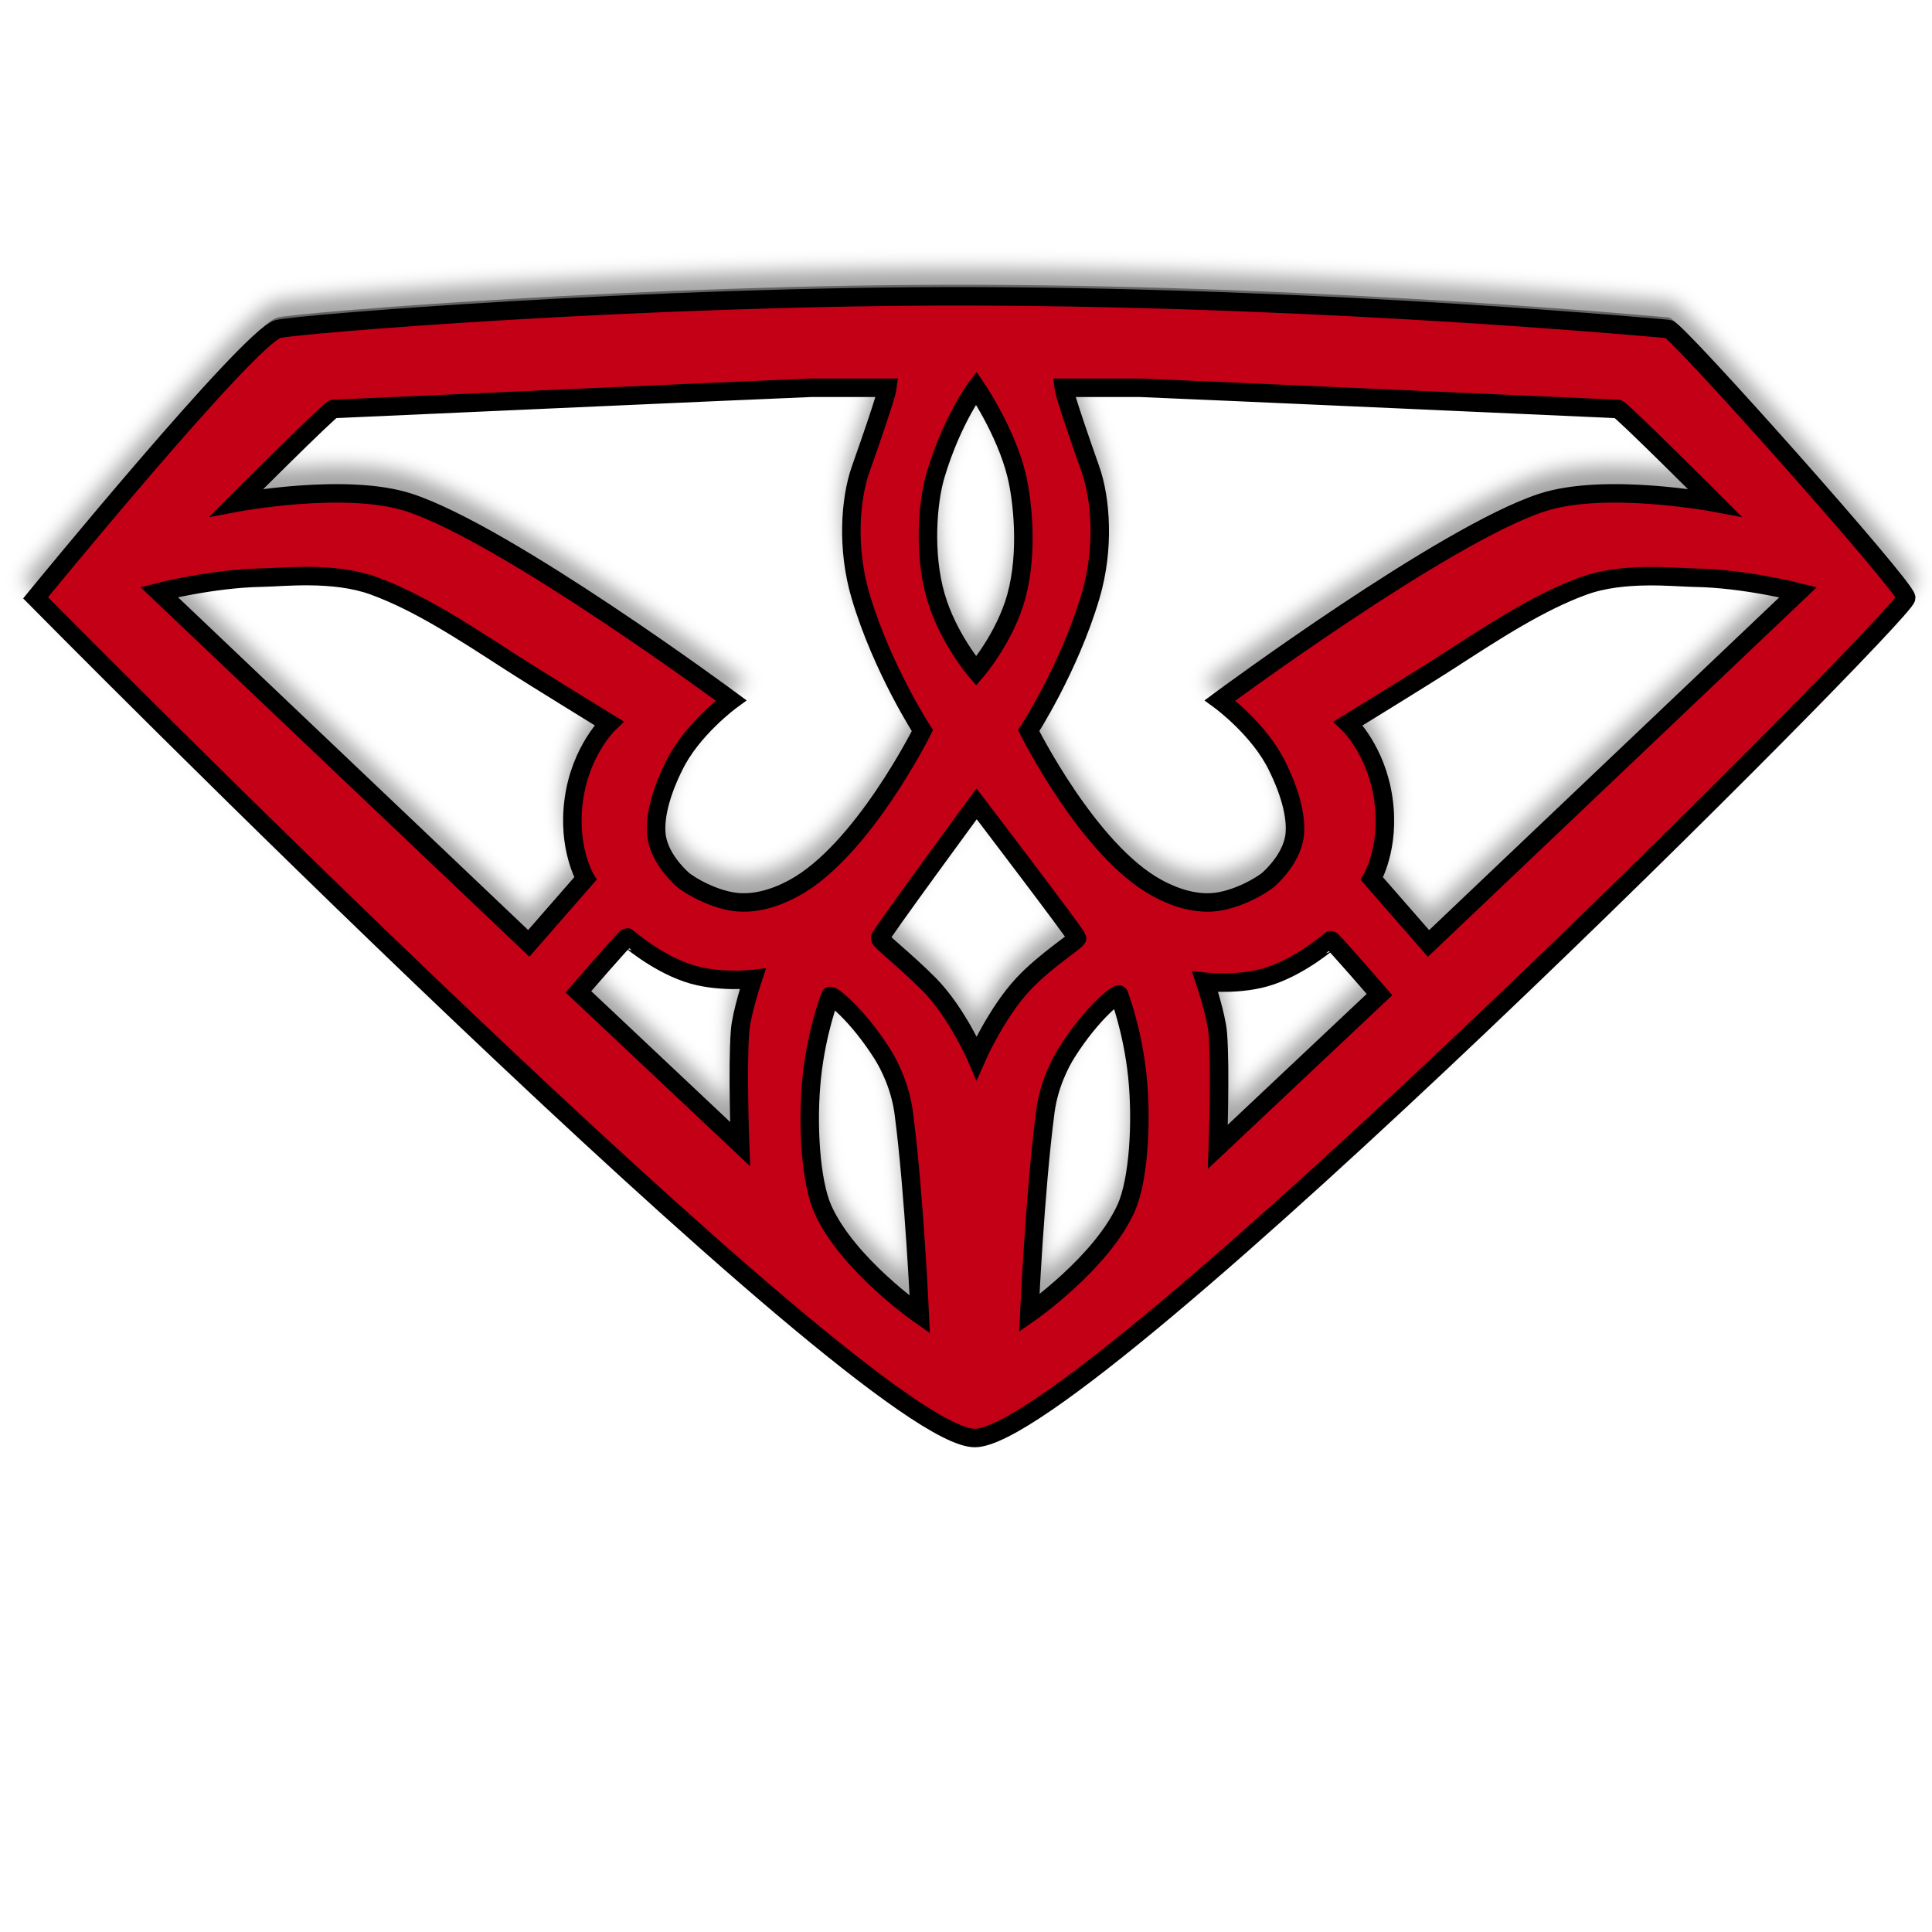
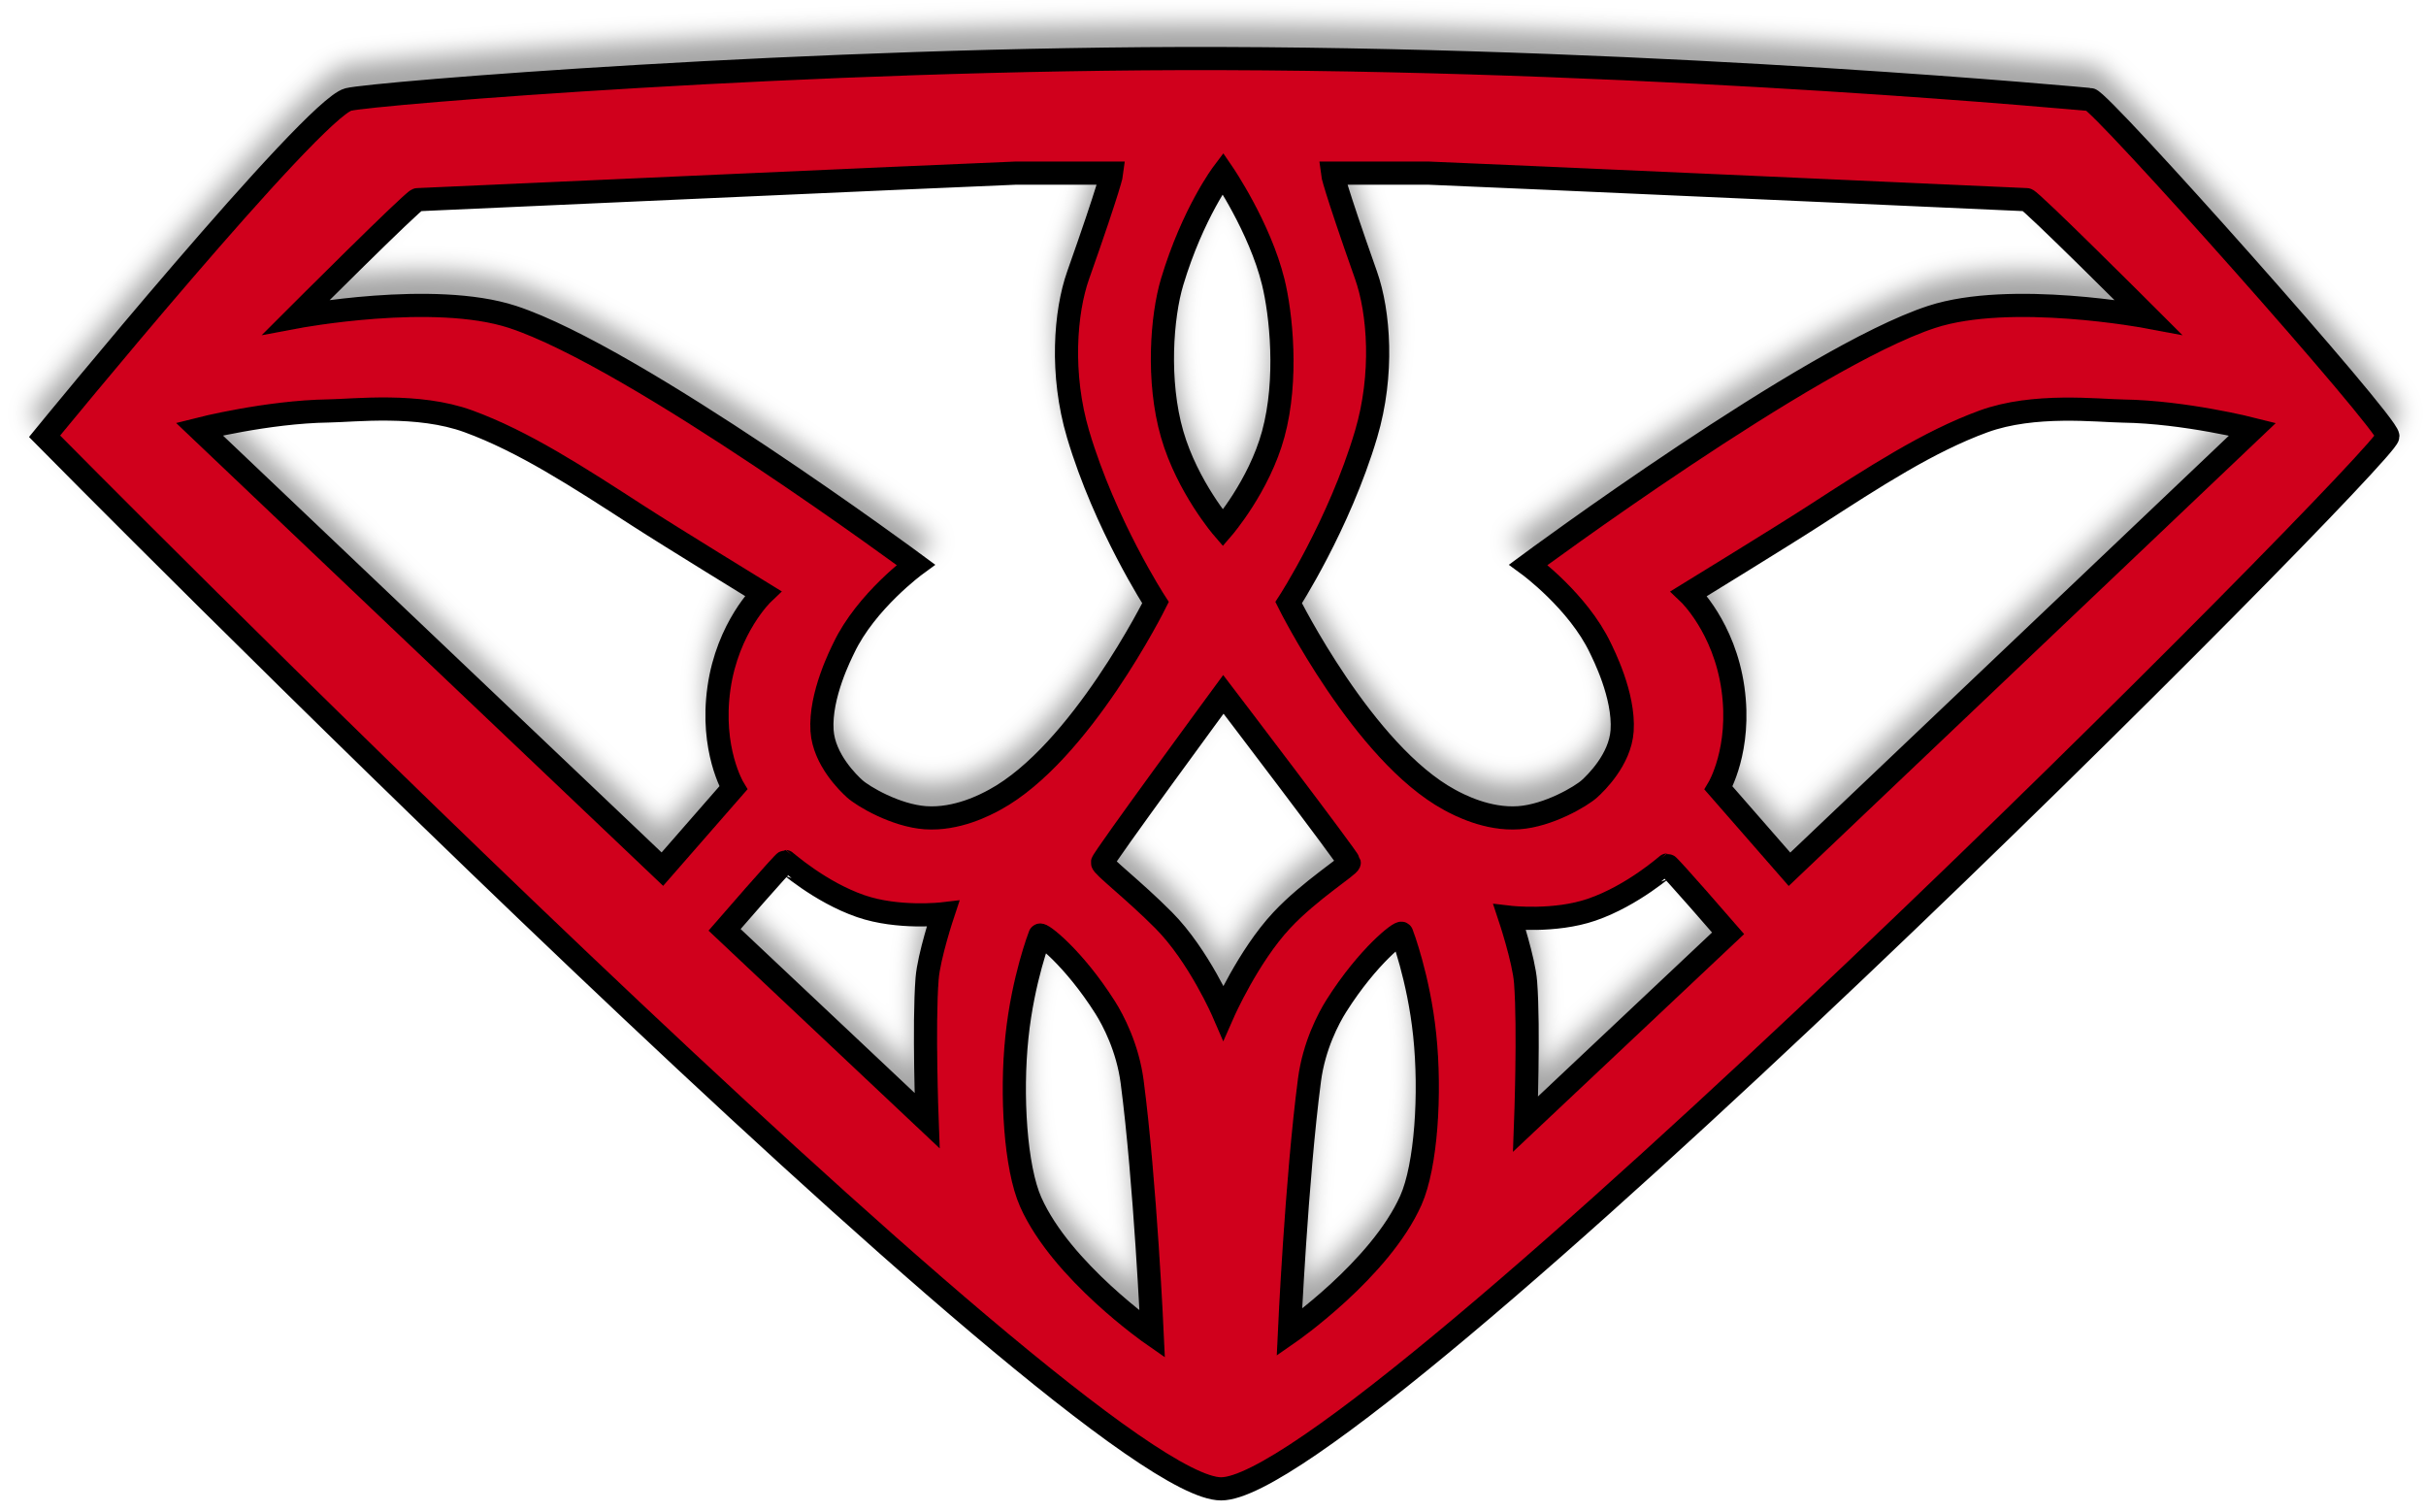
- <svg xmlns="http://www.w3.org/2000/svg" xmlns:xlink="http://www.w3.org/1999/xlink" width="418px" height="418px" viewBox="0 0 418 418" version="1.1">
+ <svg xmlns="http://www.w3.org/2000/svg" xmlns:xlink="http://www.w3.org/1999/xlink" width="419px" height="261px" viewBox="0 0 419 261" version="1.1">
  <defs>
    <filter x="-50%" y="-50%" width="200%" height="200%" filterUnits="objectBoundingBox" id="filter-1">
      <feOffset dx="0" dy="4" in="SourceAlpha" result="shadowOffsetOuter1" />
      <feGaussianBlur stdDeviation="2" in="shadowOffsetOuter1" result="shadowBlurOuter1" />
      <feColorMatrix values="0 0 0 0 0   0 0 0 0 0   0 0 0 0 0  0 0 0 0.35 0" in="shadowBlurOuter1" type="matrix" result="shadowMatrixOuter1" />
      <feMerge>
        <feMergeNode in="shadowMatrixOuter1" />
        <feMergeNode in="SourceGraphic" />
      </feMerge>
    </filter>
    <path d="M204.201,247.988 C133.553,248.196 57.487,241.959 53.456,240.916 C47.256,239.316 0.998,182.759 0.998,182.759 C0.998,182.759 180.404,0.978 204.201,0.978 C227.997,0.978 405.615,179.359 405.715,182.759 C405.715,185.059 355.985,240.916 354.285,240.916 C353.917,240.916 282.521,247.757 204.201,247.988 Z M81.822,203.369 C102.989,196.436 151.47,160.566 151.47,160.566 C151.47,160.566 142.882,154.282 139.042,146.204 C138.592,145.257 134.872,138.041 135.277,131.915 C135.609,126.888 139.916,122.783 140.902,121.889 C142.376,120.552 148.012,117.24 153.13,116.88 C158.588,116.497 163.543,119.137 165.071,119.965 C179.935,128.018 192.868,154.028 192.868,154.028 C192.868,154.028 184.161,167.417 179.501,183.1 C176.422,193.463 177.269,204.229 179.501,210.545 C185.111,226.421 185.315,228.203 185.315,228.203 L168.778,228.203 C158.468,227.804 65.396,223.616 65.396,223.616 C64.745,223.616 44.484,203.369 44.484,203.369 C44.484,203.369 68.176,207.839 81.822,203.369 Z M326.914,203.369 C305.747,196.436 257.266,160.566 257.266,160.566 C257.266,160.566 265.854,154.282 269.694,146.204 C270.144,145.257 273.864,138.041 273.46,131.915 C273.127,126.888 268.821,122.783 267.834,121.889 C266.36,120.552 260.725,117.24 255.606,116.88 C250.148,116.497 245.193,119.137 243.665,119.965 C228.801,128.018 215.868,154.028 215.868,154.028 C215.868,154.028 224.575,167.417 229.235,183.1 C232.314,193.463 231.467,204.229 229.235,210.545 C223.625,226.421 223.421,228.203 223.421,228.203 L239.959,228.203 C250.268,227.804 343.34,223.616 343.34,223.616 C343.992,223.616 364.252,203.369 364.252,203.369 C364.252,203.369 340.561,207.839 326.914,203.369 Z M213.2,183.1 C210.752,174.133 204.506,166.898 204.506,166.898 C204.506,166.898 198.376,174.005 195.747,183.1 C193.095,192.274 193.95,203.461 195.747,209.432 C199.325,221.322 204.506,228.185 204.506,228.185 C204.506,228.185 210.866,218.878 213.2,209.432 C214.551,203.961 215.788,192.58 213.2,183.1 Z M74.202,185.34 C83.715,181.863 93.02,175.805 103.506,169.023 C109.052,165.438 125.07,155.612 125.07,155.612 C125.07,155.612 118.967,149.818 117.47,139.244 C115.974,128.671 119.957,122.032 119.957,122.032 L107.7,108 L27.728,184 C27.728,184 39.426,186.974 50.072,187.132 C54.495,187.197 65.48,188.528 74.202,185.34 Z M335.866,185.318 C326.353,181.841 317.047,175.783 306.562,169.001 C301.016,165.416 284.998,155.59 284.998,155.59 C284.998,155.59 291.101,149.795 292.597,139.222 C294.094,128.649 290.111,122.01 290.111,122.01 L302.368,107.978 L382.34,183.978 C382.34,183.978 370.642,186.951 359.995,187.11 C355.573,187.175 344.588,188.506 335.866,185.318 Z M204.591,138.186 C204.591,138.186 226.223,109.81 226.333,109.145 C226.418,108.625 219.531,104.364 214.68,99.176 C208.874,92.965 204.591,83.253 204.591,83.253 C204.591,83.253 200.35,93.066 194.275,99.176 C189.011,104.471 183.598,108.581 183.703,109.145 C183.856,109.959 204.591,138.186 204.591,138.186 Z M141.968,101.607 C148.436,99.375 156.164,100.284 156.164,100.284 C156.164,100.284 153.726,92.963 153.422,89.093 C152.8,81.177 153.422,64.576 153.422,64.576 L118.442,97.521 C118.442,97.521 128.661,109.312 128.965,109.312 C129.009,109.312 134.871,104.055 141.968,101.607 Z M268.238,101.008 C261.77,98.777 254.041,99.685 254.041,99.685 C254.041,99.685 256.48,92.364 256.784,88.495 C257.406,80.579 256.784,63.978 256.784,63.978 L291.764,96.923 C291.764,96.923 281.545,108.714 281.24,108.714 C281.196,108.714 275.334,103.457 268.238,101.008 Z M184.18,84.102 C185.565,81.913 188.063,77.169 188.834,71.291 C191.1,54.02 192.301,27.666 192.301,27.666 C192.301,27.666 176.646,38.539 171.317,50.508 C168.681,56.431 167.88,68.994 168.937,79.047 C169.988,89.042 172.89,96.543 172.899,96.574 C173.011,97.109 178.723,92.723 184.18,84.102 Z M224.12,84.414 C222.735,82.225 220.237,77.481 219.466,71.603 C217.2,54.332 215.998,27.978 215.998,27.978 C215.998,27.978 231.653,38.85 236.982,50.82 C239.619,56.742 240.42,69.306 239.363,79.359 C238.312,89.354 235.41,96.855 235.4,96.886 C235.288,97.421 229.576,93.035 224.12,84.414 Z" id="path-2" />
  </defs>
  <g id="ruby-logo" stroke="none" stroke-width="1" fill="none" fill-rule="evenodd">
-     <path d="M210.901,309.117 C140.253,309.325 64.187,303.089 60.156,302.046 C53.956,300.446 7.698,243.888 7.698,243.888 C7.698,243.888 187.104,62.107 210.901,62.107 C234.697,62.107 412.315,240.488 412.415,243.888 C412.415,246.188 362.685,302.046 360.985,302.046 C360.617,302.046 289.221,308.886 210.901,309.117 Z" id="ruby-bkg" stroke="#979797" transform="translate(210.0569, 185.6147) scale(1, -1) translate(-210.0569, -185.6147) " />
-     <g transform="translate(209.7, 188.1) scale(1, -1) translate(-209.7, -188.1) translate(6.7, 64.1)" id="logo" filter="url(#filter-1)">
+     <path d="M210.901,255.117 C140.253,255.325 64.187,249.089 60.156,248.046 C53.956,246.446 7.698,189.888 7.698,189.888 C7.698,189.888 187.104,8.107 210.901,8.107 C234.697,8.107 412.315,186.488 412.415,189.888 C412.415,192.188 362.685,248.046 360.985,248.046 C360.617,248.046 289.221,254.886 210.901,255.117 Z" id="ruby-bkg" stroke="none" fill="none" transform="translate(210.0569, 131.6147) scale(1, -1) translate(-210.0569, -131.6147) " />
+     <g transform="translate(209.7, 134.1) scale(1, -1) translate(-209.7, -134.1) translate(6.7, 10.1)" id="logo" filter="url(#filter-1)">
      <g>
-         <use stroke="#000000" stroke-width="4" fill="#C30119" fill-rule="evenodd" xlink:href="#path-2" />
-         <use stroke="none" fill="none" xlink:href="#path-2" />
+         <use id="logo-bkg" stroke="#000000" stroke-width="4" fill="#D0021B" xlink:href="#path-2" />
+         <use stroke="none" fill="none" />
      </g>
    </g>
  </g>
</svg>
